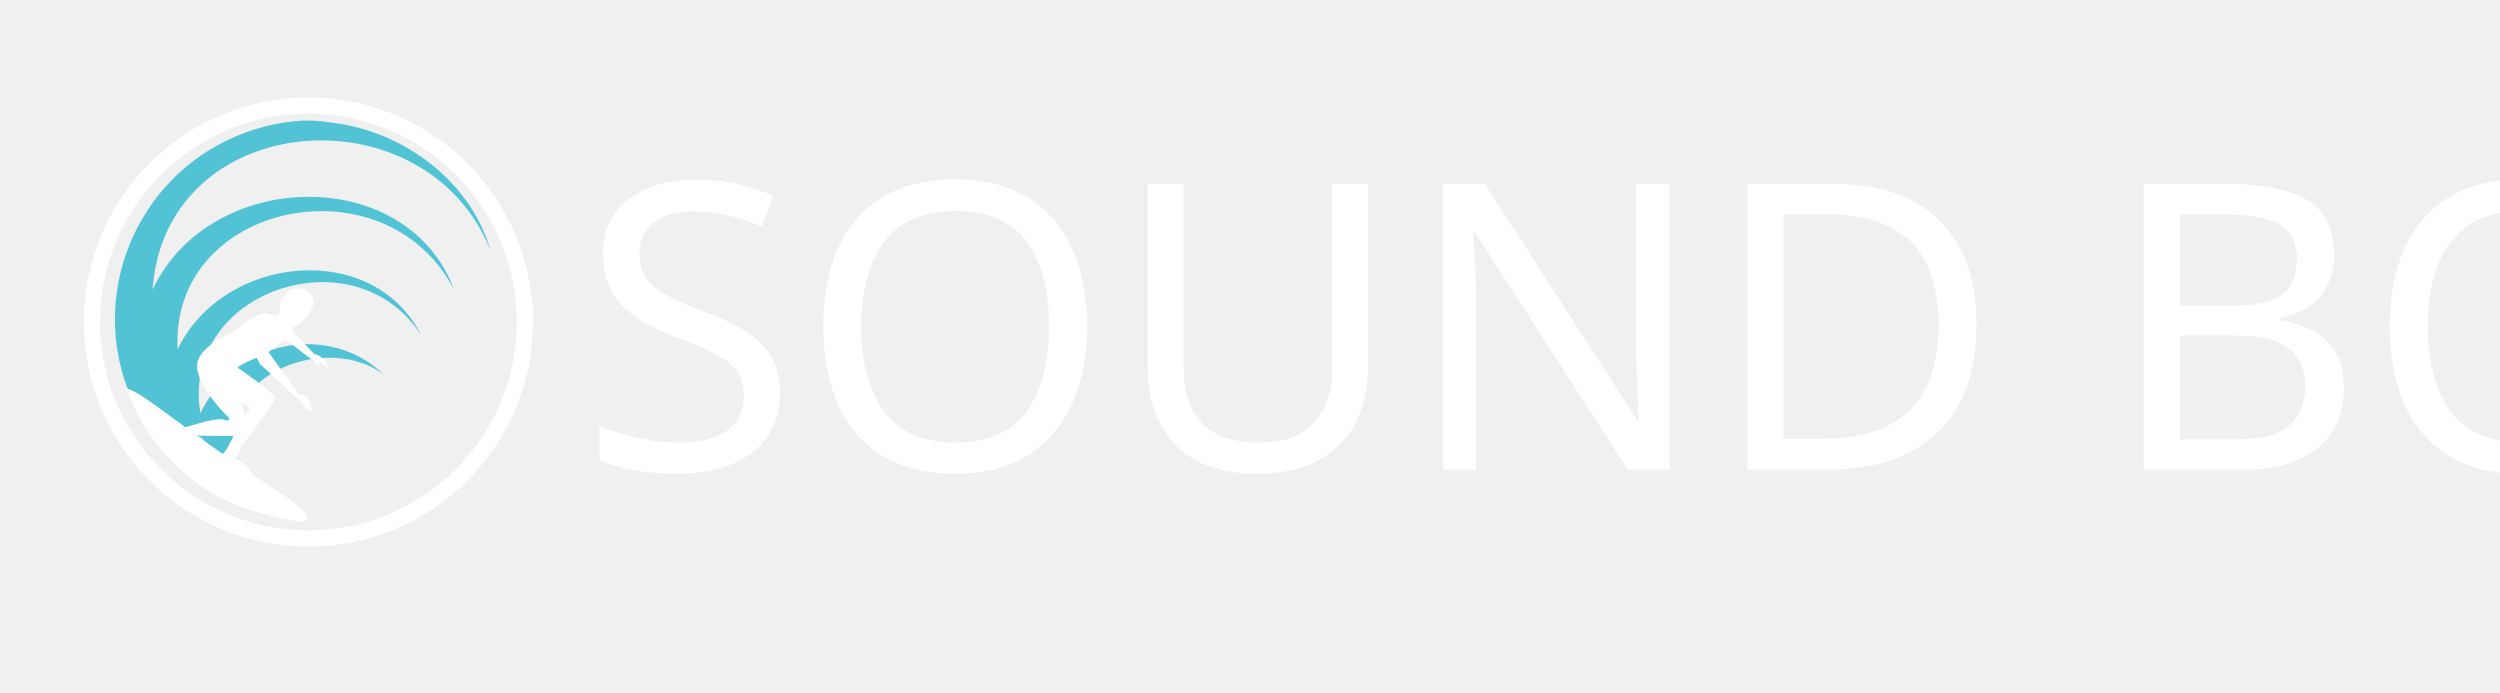
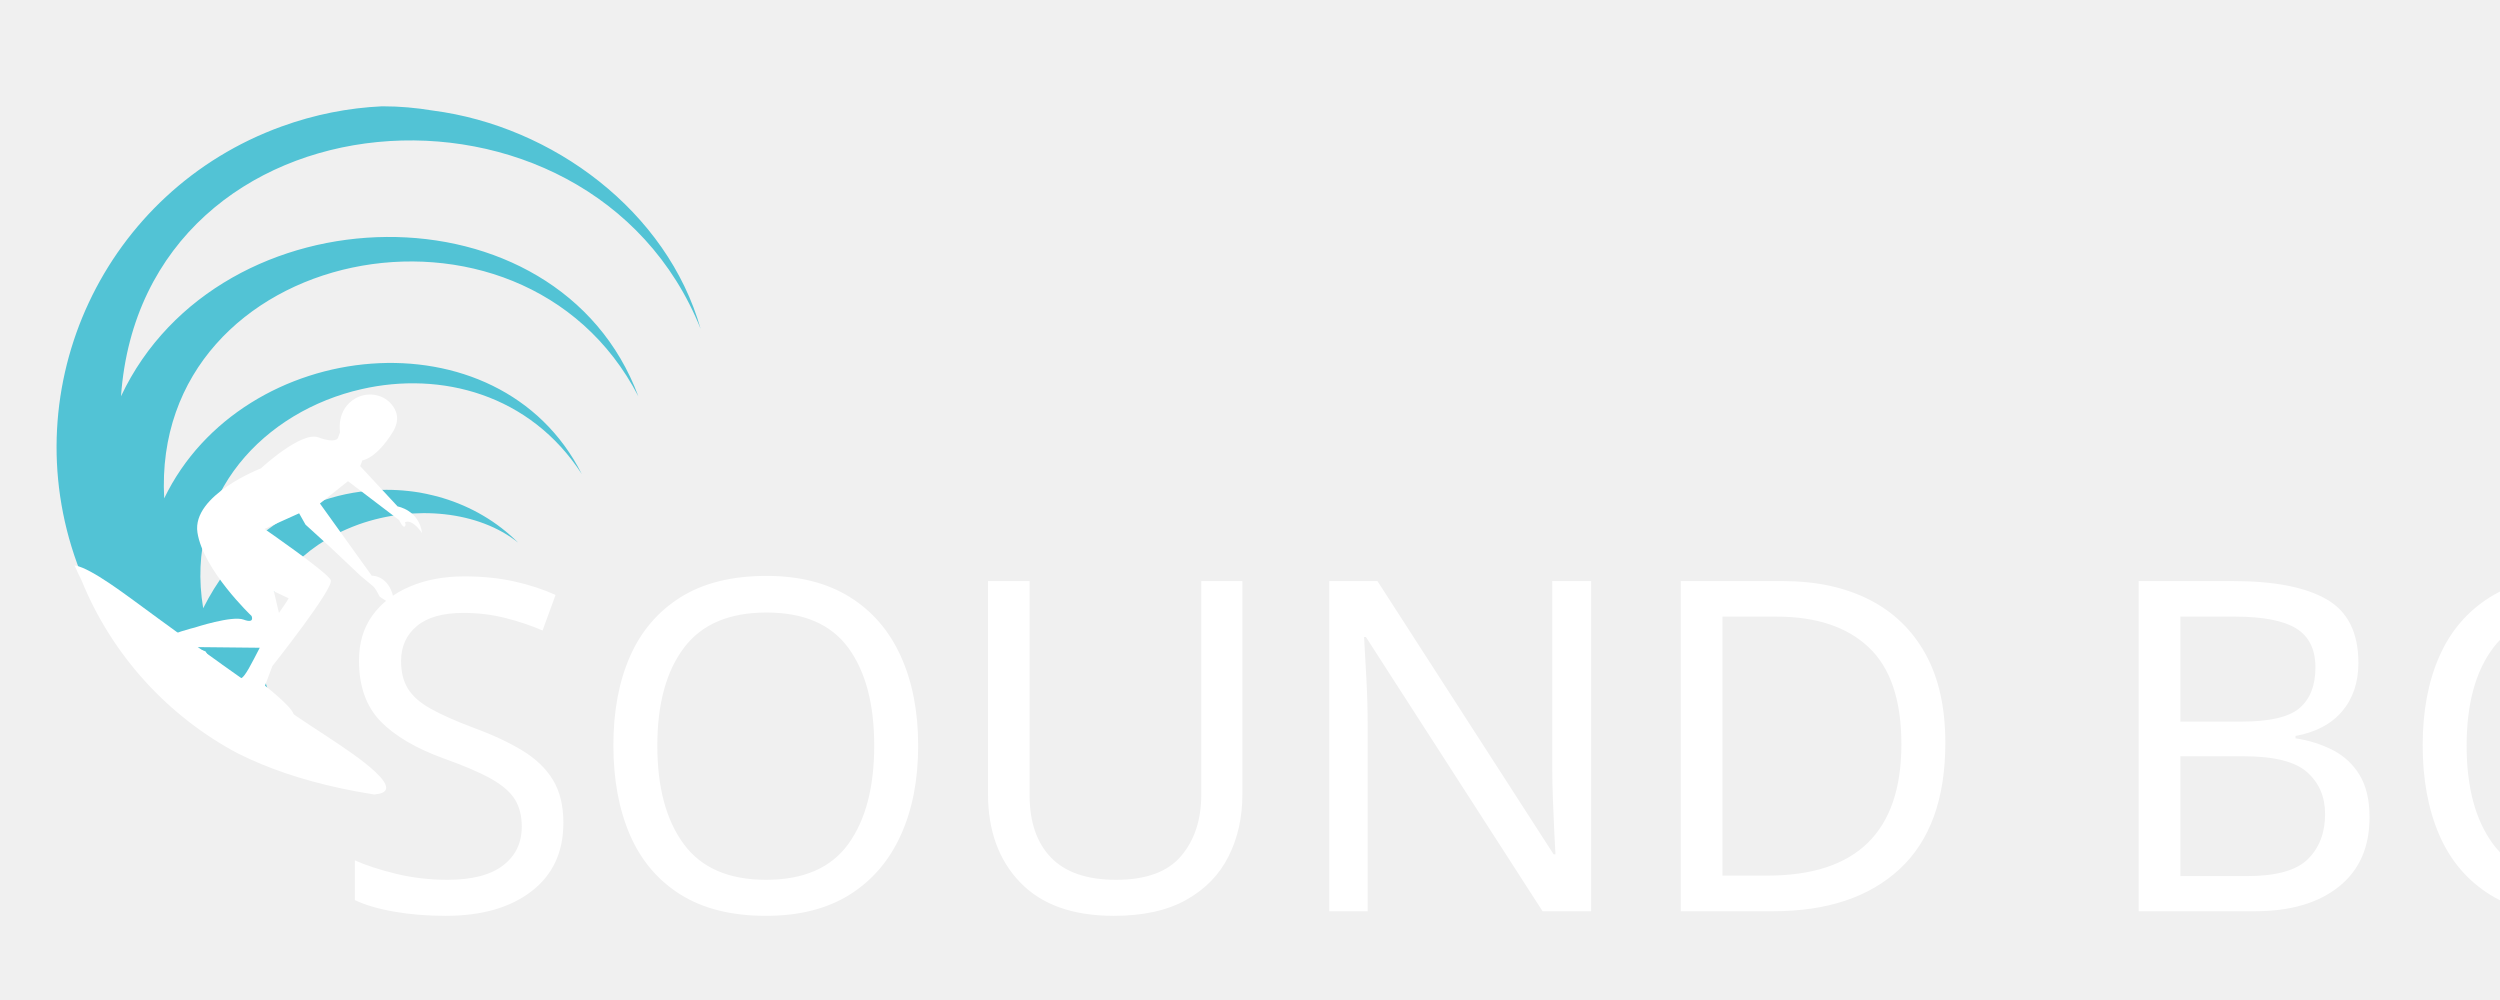
- <svg xmlns="http://www.w3.org/2000/svg" id="Layer_1" data-name="Layer 1" viewBox="0 0 462 128">
+ <svg xmlns="http://www.w3.org/2000/svg" id="Layer_1" data-name="Layer 1" viewBox="0 0 400 160">
  <defs>
    <style>
      .cls-1 {
-         fill: none;
-         stroke: #fff;
-         stroke-miterlimit: 10;
-         stroke-width: 3px;
-       }
- 
-       .cls-2 {
        fill: #52c3d5;
      }

-       .cls-2, .cls-3 {
+       .cls-1, .cls-2 {
        stroke-width: 0px;
      }

-       .cls-3, .cls-4 {
+       .cls-2, .cls-3 {
        fill: #fff;
      }

-       .cls-4 {
+       .cls-3 {
        font-family: BebasNeue-Regular, 'Bebas Neue';
        font-size: 74px;
      }
    </style>
  </defs>
  <g>
-     <path class="cls-2" d="M28.19,53.53c10.61-22.52,47.1-23.24,55.73.02-12.64-24.46-52.55-16.19-51.09,10.99,8.45-17.53,36.08-20.3,44.99-2.62-5.57-8.62-15.19-11.11-23.72-9.16-10.37,2.35-19.13,11.25-17.07,23.6,1.46-2.92,3.32-5.32,5.42-7.22,3.63-3.26,8.01-5.04,12.41-5.44.21-.03.44-.05.66-.06,1.63-.1,3.25,0,4.84.26.48.08.95.18,1.42.3.37.08.72.18,1.08.29,3.03.91,5.82,2.53,8.1,4.8-4.23-3.4-11.16-4.1-17.16-1.97-.89.32-1.77.7-2.6,1.14-2.45,1.29-4.62,3.12-6.22,5.49-.02,0,0,.01,0,.01-.48.91-.84,1.84-1.12,2.79-.77,2.63-.76,5.36-.02,7.87.13.44.29.89.47,1.32.16.36.32.73.51,1.08,0,.02,0,.02.02.04,1.13,2.16,2.9,4.03,5.27,5.35-.04.09-.08.19-.13.29-.28.63-.56,1.27-.84,1.92-.01.01-.02.03-.03.04-1.15-.24-4.37-1.35-5.44-1.85-.02,0-.04,0-.05-.02-.07-.03-.13-.06-.18-.08-4.57-2.51-8.98-5.5-12.73-9.08-.38-.41-.75-.84-1.11-1.28-2.59-3.14-4.69-6.77-6.15-10.82-6.92-19.09,2.95-40.18,22.05-47.09,3.56-1.29,7.2-2,10.79-2.17.02,0,.03,0,.05,0,.02,0,.05,0,.08,0,1.76,0,3.55.16,5.36.45,12.93,1.68,25.24,10.85,28.85,23.52-11.94-29.82-60.05-26.26-62.44,7.27Z" />
-     <path class="cls-3" d="M56.34,96.23c-.19.1-.47.15-.83.19h-.09c-1.22-.19-2.4-.41-3.52-.65-4.29-.91-7.9-2.17-11.01-3.71,0,0-.02,0-.02,0-7.63-4.02-13.66-10.64-16.93-18.69-.27-.53-.52-1.07-.75-1.61.04,0,.09,0,.15.02,1.7.32,5.59,3.31,6.38,3.86,1.62,1.2,3.26,2.39,4.93,3.6.43.31.86.61,1.28.92.94.68,1.88,1.36,2.84,2.04.11.08.22.16.33.24.84.61,1.7,1.2,2.56,1.81,1.83,1.29,3.7,2.58,5.55,3.82.94.63,1.87,1.24,2.79,1.84,1.13.79,8.57,5.33,6.34,6.32Z" />
-     <path class="cls-3" d="M55.18,72.82h0s-5.56-7.75-5.56-7.75l3.02-2.41,5.51,4.19s.39.85.6.7c.21-.16.03-.46.03-.46.85-.39,1.85,1.17,1.85,1.17-.32-2.48-2.63-2.88-2.63-2.88l-4.03-4.34.23-.62s1.47-.16,3.26-3.03c.84-1.36.45-2.39-.2-3.1-.96-1.06-2.57-1.26-3.81-.55-2.11,1.21-1.66,3.66-1.66,3.66l-.23.62s-.23.62-2.09-.08-6.2,3.34-6.2,3.34c0,0-7.45,2.87-6.83,6.91.61,4.03,5.83,8.99,5.83,8.99,0,0,.39.85-.85.39s-5.27.85-5.27.85c0,0-2.91.71-2.86,1.17l-.56.38s2.25,1.55,4.11,2.25.47-1.24.47-1.24l-1.24-.47,7.09.07c-.85,1.64-1.56,3.08-1.97,3.26-.85.39-1.55,2.25-1.55,2.25,0,0,6.21,2.33,7.06,1.94s-2.97-3.36-2.97-3.36l.79-2.12s6.68-8.41,6.29-9.26-7.14-5.51-7.14-5.51l3.73-1.68.69,1.22,2.64,2.4,3.29,3.11,1.25,1.04c.46.38.53.71.83,1.22l1.57,1.02c-.08-2.35-1.35-3.28-2.46-3.29ZM46.25,75.28c-.06.19-.7,1.09-1.04,1.58h0l-.54-2.33,1.59.75Z" />
-     <path class="cls-1" d="M97,59.5c0,22.09-17.91,40-40,40-.61,0-1.2-.02-1.8-.04-1.64-.07-3.25-.24-4.84-.51-4.25-.7-8.29-2.09-11.97-4.04,0,0-.02,0-.03,0-8.3-4.38-14.87-11.58-18.42-20.33-.24-.56-.46-1.13-.66-1.72-1.49-4.17-2.29-8.66-2.29-13.35,0-22.09,17.91-40,40-40,4.12,0,8.11.62,11.84,1.78.02,0,.04,0,.05.02.03,0,.05,0,.08.03,16.25,5.08,28.03,20.25,28.03,38.17Z" />
+     <path class="cls-1" d="M19.36,63.4c15.76-33.45,69.96-34.52,82.78.02-18.77-36.33-78.05-24.05-75.87,16.32,12.55-26.04,53.58-30.15,66.82-3.88-8.27-12.81-22.56-16.5-35.23-13.6-15.41,3.49-28.42,16.7-25.35,35.06,2.17-4.33,4.93-7.9,8.05-10.72,5.38-4.84,11.89-7.49,18.43-8.08.32-.04.65-.07.98-.09,2.42-.15,4.83-.01,7.19.38.71.13,1.41.27,2.11.45.54.12,1.07.26,1.6.43,4.5,1.36,8.65,3.76,12.03,7.13-6.28-5.05-16.58-6.08-25.49-2.92-1.32.48-2.62,1.04-3.87,1.69-3.63,1.92-6.86,4.63-9.24,8.15-.02,0,0,.02,0,.02-.71,1.35-1.25,2.74-1.66,4.15-1.14,3.91-1.13,7.97-.03,11.69.2.66.43,1.33.7,1.97.23.54.48,1.08.76,1.6,0,.02.01.03.03.05,1.68,3.21,4.31,5.98,7.82,7.95-.06.14-.13.29-.19.43-.41.94-.84,1.89-1.25,2.85-.02.02-.03.05-.04.07-1.71-.36-6.48-2-8.08-2.75-.02,0-.05,0-.07-.02-.11-.05-.2-.08-.26-.12-6.79-3.73-13.34-8.16-18.9-13.49-.57-.61-1.11-1.24-1.65-1.91-3.84-4.66-6.96-10.05-9.14-16.07C2.05,61.81,16.71,30.5,45.07,20.23c5.29-1.92,10.69-2.97,16.03-3.22.03,0,.05,0,.08,0,.03-.01.07-.01.11,0,2.62,0,5.28.23,7.97.68,19.21,2.49,37.49,16.11,42.84,34.93C94.37,8.32,22.91,13.6,19.36,63.4Z" />
+     <path class="cls-2" d="M61.18,126.83c-.29.14-.7.23-1.24.28h-.13c-1.81-.29-3.56-.61-5.23-.97-6.37-1.36-11.74-3.22-16.35-5.51-.01,0-.02-.01-.04-.01-11.33-5.98-20.29-15.81-25.14-27.76-.4-.79-.77-1.58-1.12-2.39.06,0,.13.01.22.04,2.52.47,8.31,4.92,9.48,5.74,2.4,1.78,4.84,3.55,7.32,5.35.64.46,1.27.91,1.91,1.37,1.39,1.01,2.8,2.02,4.22,3.02.16.12.32.24.49.36,1.25.9,2.52,1.79,3.8,2.69,2.72,1.92,5.5,3.83,8.25,5.68,1.39.94,2.77,1.85,4.14,2.74,1.68,1.18,12.72,7.91,9.41,9.39Z" />
+     <path class="cls-2" d="M59.45,92.07h0s-8.26-11.51-8.26-11.51l4.49-3.57,8.18,6.22s.58,1.27.88,1.04c.31-.24.04-.69.04-.69,1.27-.58,2.75,1.74,2.75,1.74-.48-3.69-3.91-4.27-3.91-4.27l-5.99-6.45.35-.92s2.19-.23,4.84-4.49c1.25-2.02.67-3.55-.29-4.61-1.43-1.57-3.81-1.87-5.66-.82-3.13,1.79-2.46,5.43-2.46,5.43l-.35.92s-.35.92-3.11-.11-9.21,4.96-9.21,4.96c0,0-11.06,4.27-10.15,10.26.91,5.99,8.66,13.36,8.66,13.36,0,0,.58,1.27-1.27.58s-7.83,1.27-7.83,1.27c0,0-4.32,1.05-4.24,1.74l-.83.57s3.34,2.3,6.11,3.34.69-1.84.69-1.84l-1.84-.69,10.52.11c-1.26,2.43-2.32,4.57-2.92,4.84-1.27.58-2.3,3.34-2.3,3.34,0,0,9.22,3.45,10.48,2.88s-4.42-4.99-4.42-4.99l1.18-3.14s9.92-12.49,9.34-13.76-10.6-8.18-10.6-8.18l5.54-2.5,1.02,1.81,3.92,3.57,4.88,4.61,1.85,1.54c.68.57.78,1.06,1.23,1.82l2.34,1.52c-.12-3.48-2-4.87-3.65-4.89ZM46.18,95.72c-.1.28-1.04,1.62-1.55,2.35h0l-.81-3.46,2.36,1.11Z" />
  </g>
-   <text class="cls-4" transform="translate(107 86.8)">
+   <text class="cls-3" transform="translate(53 145.8)">
    <tspan x="0" y="0">SOUND BORDER</tspan>
  </text>
</svg>
